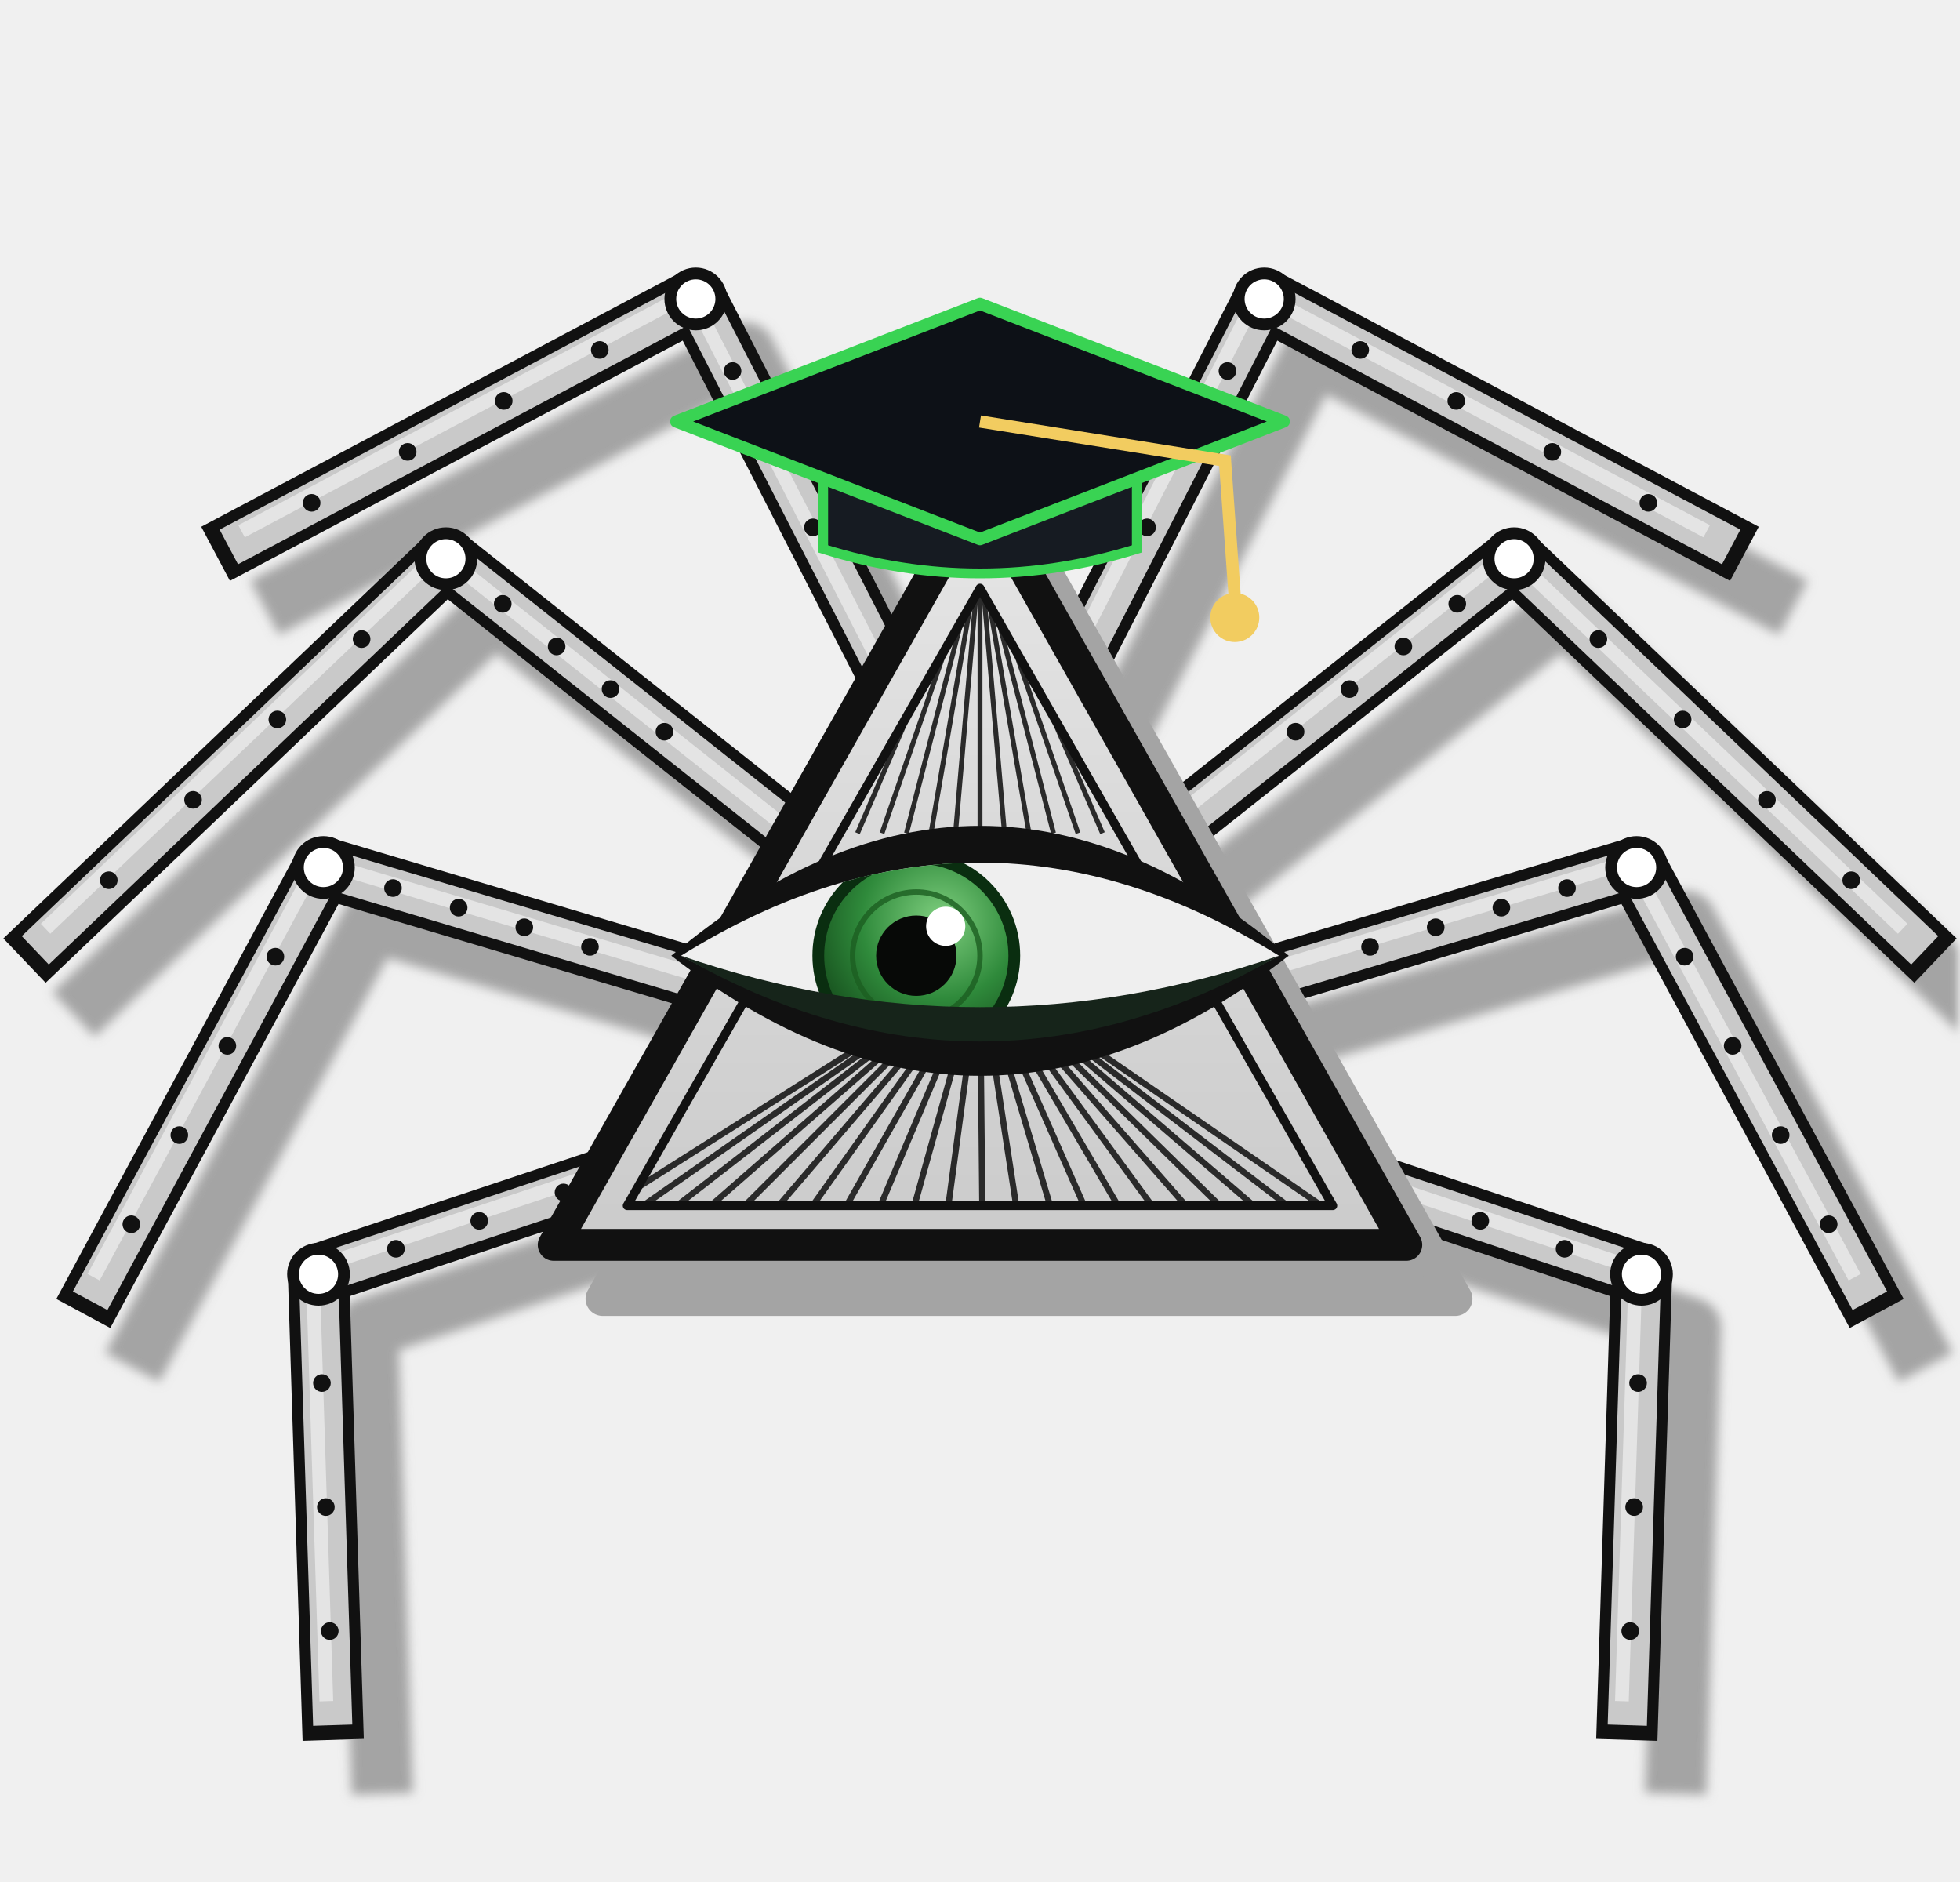
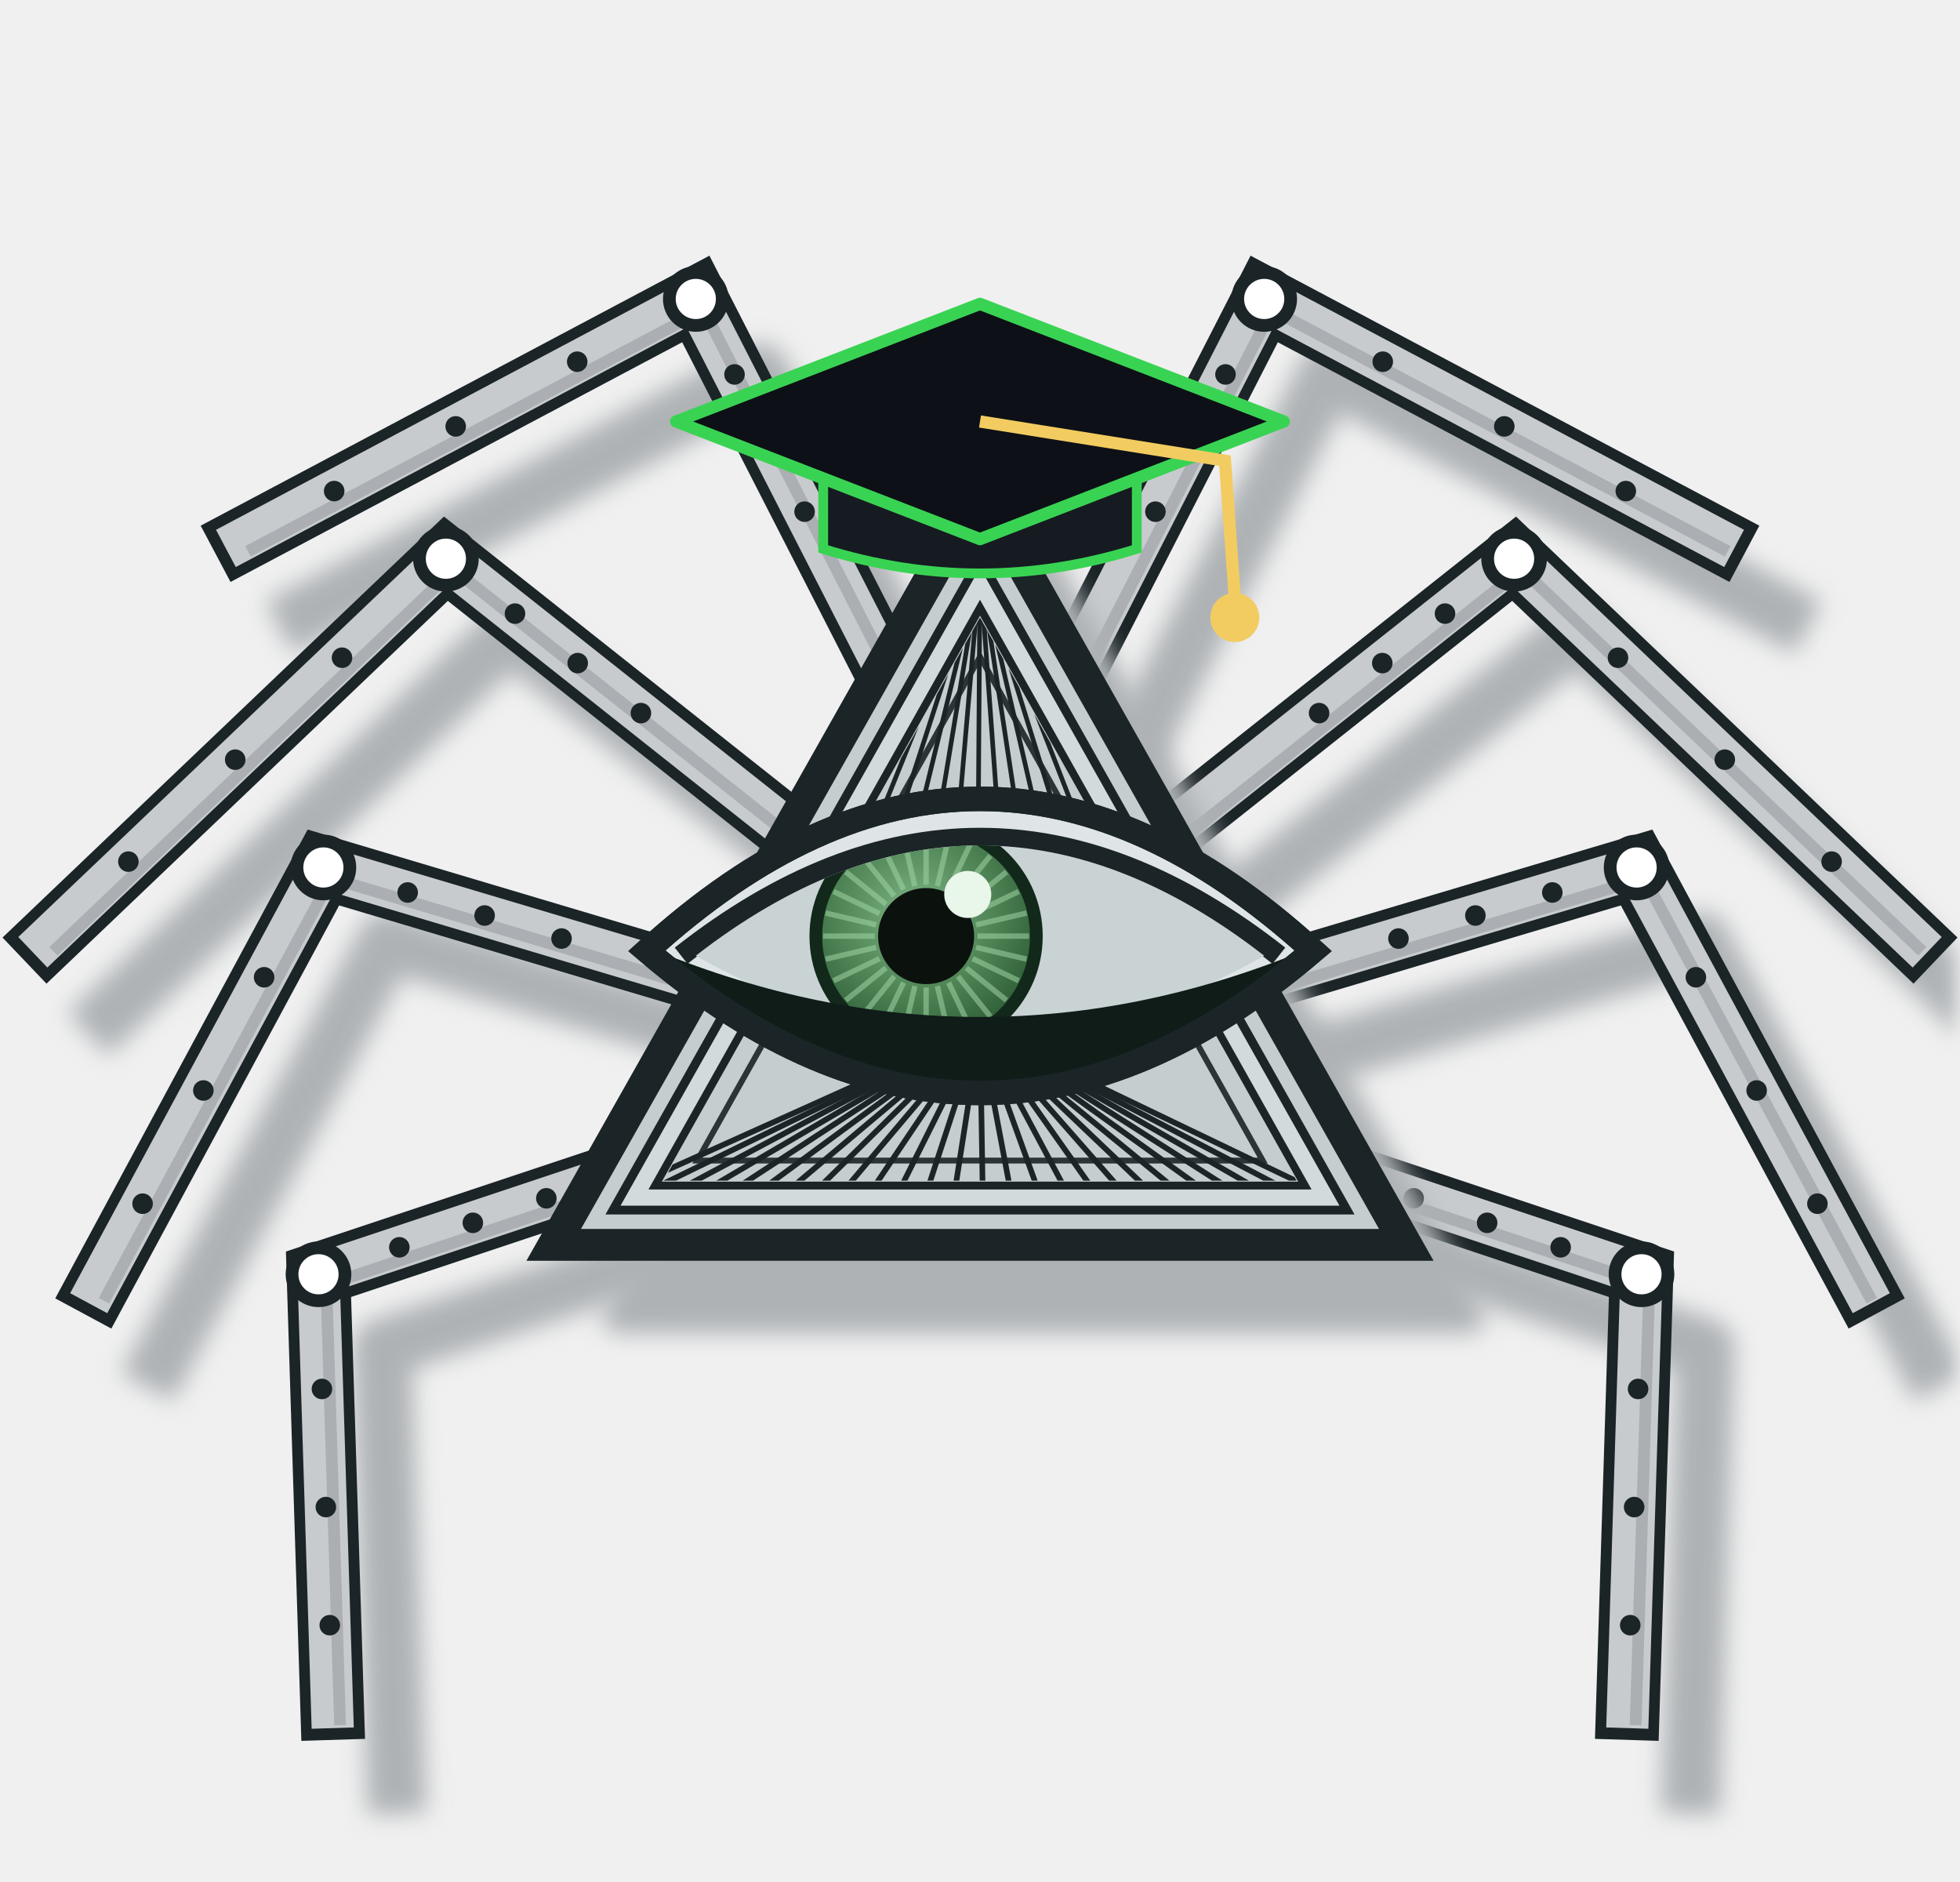
<svg xmlns="http://www.w3.org/2000/svg" viewBox="0 -50 400 384" width="400" height="384" role="img" aria-label="PRovidence wearing PhD in Bug Hunting">
  <defs>
-     <linearGradient id="spgrad-shell" x1="0" y1="0" x2="0" y2="1">
-       <stop offset="0" stop-color="#e6e6e6" />
-       <stop offset="1" stop-color="#cbcbcb" />
-     </linearGradient>
-     <filter id="spgrad-soft" x="-10%" y="-10%" width="120%" height="120%">
-       <feGaussianBlur stdDeviation="1.1" />
+     <filter id="spgrad-soft" x="-10%" y="-10%" width="125%" height="125%">
+       <feGaussianBlur stdDeviation="2.4" />
    </filter>
-     <radialGradient id="spgrad-iris" cx=".62" cy=".32" r=".8">
-       <stop offset="0" stop-color="#7fcf7f" />
-       <stop offset=".5" stop-color="#2f8a3b" />
-       <stop offset="1" stop-color="#0f3d14" />
+     <radialGradient id="spgrad-iris" cx=".45" cy=".4" r=".7">
+       <stop offset="0" stop-color="#7fb685" />
+       <stop offset=".55" stop-color="#4b8052" />
+       <stop offset="1" stop-color="#22502b" />
    </radialGradient>
  </defs>
  <g class="spgrad-all">
-     <g transform="translate(10 11)" filter="url(#spgrad-soft)">
-       <polyline points="215.0,95.0 258.0,11.0 356.0,63.0" fill="none" stroke="#a4a4a4" stroke-width="12.5" stroke-linejoin="round" />
-       <polyline points="232.0,125.0 309.0,64.0 395.0,146.0" fill="none" stroke="#a4a4a4" stroke-width="12.5" stroke-linejoin="round" />
-       <polyline points="240.0,155.0 334.0,127.0 383.0,218.0" fill="none" stroke="#a4a4a4" stroke-width="12.5" stroke-linejoin="round" />
-       <polyline points="245.0,180.0 335.0,210.0 332.0,305.0" fill="none" stroke="#a4a4a4" stroke-width="12.5" stroke-linejoin="round" />
-       <polyline points="185.0,95.0 142.0,11.0 44.0,63.0" fill="none" stroke="#a4a4a4" stroke-width="12.5" stroke-linejoin="round" />
-       <polyline points="168.0,125.0 91.0,64.0 5.0,146.0" fill="none" stroke="#a4a4a4" stroke-width="12.5" stroke-linejoin="round" />
-       <polyline points="160.0,155.0 66.0,127.0 17.0,218.0" fill="none" stroke="#a4a4a4" stroke-width="12.5" stroke-linejoin="round" />
-       <polyline points="155.0,180.0 65.0,210.0 68.0,305.0" fill="none" stroke="#a4a4a4" stroke-width="12.5" stroke-linejoin="round" />
-     </g>
-     <g class="leg">
-       <polyline points="215.0,95.0 258.0,11.0 356.0,63.0" fill="none" stroke="#111111" stroke-width="12.5" stroke-linejoin="round" />
-       <polyline points="215.0,95.0 258.0,11.0 353.3,61.6" fill="none" stroke="#c9c9c9" stroke-width="8" stroke-linejoin="round" />
-       <polyline points="216.7,91.6 258.0,11.0 349.5,59.6" fill="none" stroke="#e4e4e4" stroke-width="2.8" stroke-linejoin="round" transform="translate(-1.2,-1.2)" />
-       <circle cx="234.1" cy="57.6" r="1.8" fill="#111111" />
-       <circle cx="242.3" cy="41.7" r="1.8" fill="#111111" />
-       <circle cx="250.5" cy="25.7" r="1.8" fill="#111111" />
-       <circle cx="277.6" cy="21.4" r="1.8" fill="#111111" />
-       <circle cx="297.2" cy="31.8" r="1.8" fill="#111111" />
-       <circle cx="316.8" cy="42.2" r="1.8" fill="#111111" />
-       <circle cx="336.4" cy="52.6" r="1.8" fill="#111111" />
-       <circle cx="258" cy="11" r="5.2" fill="#ffffff" stroke="#111111" stroke-width="2.4" />
-     </g>
-     <g class="leg">
-       <polyline points="232.0,125.0 309.0,64.0 395.0,146.0" fill="none" stroke="#111111" stroke-width="12.5" stroke-linejoin="round" />
-       <polyline points="232.0,125.0 309.0,64.0 392.8,143.9" fill="none" stroke="#c9c9c9" stroke-width="8" stroke-linejoin="round" />
-       <polyline points="235.1,122.6 309.0,64.0 389.5,140.7" fill="none" stroke="#e4e4e4" stroke-width="2.8" stroke-linejoin="round" transform="translate(-1.2,-1.2)" />
-       <circle cx="264.4" cy="99.3" r="1.8" fill="#111111" />
-       <circle cx="275.4" cy="90.6" r="1.8" fill="#111111" />
-       <circle cx="286.4" cy="81.9" r="1.8" fill="#111111" />
-       <circle cx="297.4" cy="73.2" r="1.8" fill="#111111" />
-       <circle cx="326.2" cy="80.4" r="1.8" fill="#111111" />
-       <circle cx="343.4" cy="96.8" r="1.8" fill="#111111" />
-       <circle cx="360.6" cy="113.2" r="1.8" fill="#111111" />
-       <circle cx="377.8" cy="129.6" r="1.8" fill="#111111" />
-       <circle cx="309" cy="64" r="5.2" fill="#ffffff" stroke="#111111" stroke-width="2.4" />
-     </g>
-     <g class="leg">
-       <polyline points="240.0,155.0 334.0,127.0 383.0,218.0" fill="none" stroke="#111111" stroke-width="12.5" stroke-linejoin="round" />
-       <polyline points="240.0,155.0 334.0,127.0 381.6,215.4" fill="none" stroke="#c9c9c9" stroke-width="8" stroke-linejoin="round" />
-       <polyline points="243.8,153.9 334.0,127.0 379.7,211.8" fill="none" stroke="#e4e4e4" stroke-width="2.8" stroke-linejoin="round" transform="translate(-1.2,-1.2)" />
-       <circle cx="279.6" cy="143.2" r="1.8" fill="#111111" />
-       <circle cx="293.0" cy="139.2" r="1.8" fill="#111111" />
-       <circle cx="306.4" cy="135.2" r="1.8" fill="#111111" />
-       <circle cx="319.8" cy="131.2" r="1.8" fill="#111111" />
-       <circle cx="343.8" cy="145.2" r="1.8" fill="#111111" />
-       <circle cx="353.6" cy="163.4" r="1.8" fill="#111111" />
-       <circle cx="363.4" cy="181.6" r="1.8" fill="#111111" />
-       <circle cx="373.2" cy="199.8" r="1.8" fill="#111111" />
-       <circle cx="334" cy="127" r="5.2" fill="#ffffff" stroke="#111111" stroke-width="2.4" />
-     </g>
-     <g class="leg">
-       <polyline points="245.0,180.0 335.0,210.0 332.0,305.0" fill="none" stroke="#111111" stroke-width="12.5" stroke-linejoin="round" />
-       <polyline points="245.0,180.0 335.0,210.0 332.1,302.0" fill="none" stroke="#c9c9c9" stroke-width="8" stroke-linejoin="round" />
-       <polyline points="248.6,181.2 335.0,210.0 332.2,298.3" fill="none" stroke="#e4e4e4" stroke-width="2.8" stroke-linejoin="round" transform="translate(-1.2,-1.2)" />
-       <circle cx="285.1" cy="193.3" r="1.8" fill="#111111" />
-       <circle cx="302.1" cy="199.1" r="1.8" fill="#111111" />
-       <circle cx="319.3" cy="204.8" r="1.8" fill="#111111" />
-       <circle cx="334.3" cy="232.2" r="1.8" fill="#111111" />
-       <circle cx="333.5" cy="257.5" r="1.8" fill="#111111" />
-       <circle cx="332.7" cy="282.8" r="1.8" fill="#111111" />
-       <circle cx="335" cy="210" r="5.2" fill="#ffffff" stroke="#111111" stroke-width="2.4" />
-     </g>
-     <g class="leg">
-       <polyline points="185.0,95.0 142.0,11.0 44.0,63.0" fill="none" stroke="#111111" stroke-width="12.5" stroke-linejoin="round" />
-       <polyline points="185.0,95.0 142.0,11.0 46.7,61.6" fill="none" stroke="#c9c9c9" stroke-width="8" stroke-linejoin="round" />
-       <polyline points="183.3,91.6 142.0,11.0 50.5,59.6" fill="none" stroke="#e4e4e4" stroke-width="2.8" stroke-linejoin="round" transform="translate(-1.2,-1.2)" />
-       <circle cx="165.9" cy="57.6" r="1.8" fill="#111111" />
-       <circle cx="157.7" cy="41.7" r="1.8" fill="#111111" />
-       <circle cx="149.5" cy="25.7" r="1.8" fill="#111111" />
-       <circle cx="122.4" cy="21.4" r="1.8" fill="#111111" />
-       <circle cx="102.8" cy="31.8" r="1.8" fill="#111111" />
-       <circle cx="83.2" cy="42.2" r="1.8" fill="#111111" />
-       <circle cx="63.6" cy="52.6" r="1.8" fill="#111111" />
-       <circle cx="142" cy="11" r="5.2" fill="#ffffff" stroke="#111111" stroke-width="2.4" />
-     </g>
-     <g class="leg">
-       <polyline points="168.0,125.0 91.0,64.0 5.0,146.0" fill="none" stroke="#111111" stroke-width="12.5" stroke-linejoin="round" />
-       <polyline points="168.0,125.0 91.0,64.0 7.2,143.9" fill="none" stroke="#c9c9c9" stroke-width="8" stroke-linejoin="round" />
-       <polyline points="164.9,122.6 91.0,64.0 10.5,140.7" fill="none" stroke="#e4e4e4" stroke-width="2.8" stroke-linejoin="round" transform="translate(-1.2,-1.2)" />
-       <circle cx="135.6" cy="99.3" r="1.8" fill="#111111" />
-       <circle cx="124.6" cy="90.6" r="1.8" fill="#111111" />
-       <circle cx="113.6" cy="81.9" r="1.8" fill="#111111" />
-       <circle cx="102.6" cy="73.2" r="1.8" fill="#111111" />
-       <circle cx="73.8" cy="80.4" r="1.8" fill="#111111" />
-       <circle cx="56.6" cy="96.8" r="1.8" fill="#111111" />
-       <circle cx="39.4" cy="113.2" r="1.8" fill="#111111" />
-       <circle cx="22.2" cy="129.6" r="1.8" fill="#111111" />
-       <circle cx="91" cy="64" r="5.2" fill="#ffffff" stroke="#111111" stroke-width="2.4" />
-     </g>
-     <g class="leg">
-       <polyline points="160.0,155.0 66.0,127.0 17.0,218.0" fill="none" stroke="#111111" stroke-width="12.5" stroke-linejoin="round" />
-       <polyline points="160.0,155.0 66.0,127.0 18.4,215.4" fill="none" stroke="#c9c9c9" stroke-width="8" stroke-linejoin="round" />
-       <polyline points="156.2,153.9 66.0,127.0 20.3,211.8" fill="none" stroke="#e4e4e4" stroke-width="2.8" stroke-linejoin="round" transform="translate(-1.2,-1.2)" />
-       <circle cx="120.4" cy="143.2" r="1.8" fill="#111111" />
-       <circle cx="107.0" cy="139.2" r="1.8" fill="#111111" />
-       <circle cx="93.6" cy="135.2" r="1.8" fill="#111111" />
-       <circle cx="80.2" cy="131.2" r="1.8" fill="#111111" />
-       <circle cx="56.2" cy="145.2" r="1.8" fill="#111111" />
-       <circle cx="46.4" cy="163.4" r="1.8" fill="#111111" />
-       <circle cx="36.6" cy="181.6" r="1.8" fill="#111111" />
-       <circle cx="26.8" cy="199.8" r="1.8" fill="#111111" />
-       <circle cx="66" cy="127" r="5.2" fill="#ffffff" stroke="#111111" stroke-width="2.4" />
-     </g>
-     <g class="leg">
-       <polyline points="155.0,180.0 65.0,210.0 68.0,305.0" fill="none" stroke="#111111" stroke-width="12.5" stroke-linejoin="round" />
-       <polyline points="155.0,180.0 65.0,210.0 67.9,302.0" fill="none" stroke="#c9c9c9" stroke-width="8" stroke-linejoin="round" />
-       <polyline points="151.4,181.2 65.0,210.0 67.8,298.3" fill="none" stroke="#e4e4e4" stroke-width="2.8" stroke-linejoin="round" transform="translate(-1.2,-1.2)" />
-       <circle cx="115.0" cy="193.3" r="1.8" fill="#111111" />
-       <circle cx="97.8" cy="199.1" r="1.8" fill="#111111" />
-       <circle cx="80.8" cy="204.8" r="1.8" fill="#111111" />
-       <circle cx="65.7" cy="232.2" r="1.8" fill="#111111" />
-       <circle cx="66.5" cy="257.5" r="1.8" fill="#111111" />
-       <circle cx="67.3" cy="282.8" r="1.8" fill="#111111" />
-       <circle cx="65" cy="210" r="5.2" fill="#ffffff" stroke="#111111" stroke-width="2.4" />
+     <g transform="translate(13 15)" filter="url(#spgrad-soft)">
+       <polyline points="215.0,95.0 258.0,11.0 356.0,63.0" fill="none" stroke="#aeb2b5" stroke-width="12" stroke-linejoin="round" />
+       <polyline points="232.0,125.0 309.0,64.0 395.0,146.0" fill="none" stroke="#aeb2b5" stroke-width="12" stroke-linejoin="round" />
+       <polyline points="240.0,155.0 334.0,127.0 383.0,218.0" fill="none" stroke="#aeb2b5" stroke-width="12" stroke-linejoin="round" />
+       <polyline points="245.0,180.0 335.0,210.0 332.0,305.0" fill="none" stroke="#aeb2b5" stroke-width="12" stroke-linejoin="round" />
+       <polyline points="185.0,95.0 142.0,11.0 44.0,63.0" fill="none" stroke="#aeb2b5" stroke-width="12" stroke-linejoin="round" />
+       <polyline points="168.0,125.0 91.0,64.0 5.0,146.0" fill="none" stroke="#aeb2b5" stroke-width="12" stroke-linejoin="round" />
+       <polyline points="160.0,155.0 66.0,127.0 17.0,218.0" fill="none" stroke="#aeb2b5" stroke-width="12" stroke-linejoin="round" />
+       <polyline points="155.0,180.0 65.0,210.0 68.0,305.0" fill="none" stroke="#aeb2b5" stroke-width="12" stroke-linejoin="round" />
+     </g>
+     <g class="leg">
+       <polyline points="215.0,95.0 258.0,11.0 356.0,63.0" fill="none" stroke="#1b2427" stroke-width="13" stroke-linejoin="miter" stroke-miterlimit="3" />
+       <polyline points="215.0,95.0 258.0,11.0 353.9,61.9" fill="none" stroke="#c8cbce" stroke-width="8.6" stroke-linejoin="miter" stroke-miterlimit="3" />
+       <polyline points="216.3,92.5 258.0,11.0 351.0,60.3" fill="none" stroke="#a6a9ad" stroke-width="2.4" stroke-linejoin="round" transform="translate(1.6 2.2)" opacity=".85" />
+       <circle cx="235.8" cy="54.4" r="2.1" fill="#1b2427" />
+       <circle cx="242.9" cy="40.4" r="2.1" fill="#1b2427" />
+       <circle cx="250.1" cy="26.4" r="2.1" fill="#1b2427" />
+       <circle cx="282.2" cy="23.8" r="2.1" fill="#1b2427" />
+       <circle cx="307.0" cy="37.0" r="2.1" fill="#1b2427" />
+       <circle cx="331.8" cy="50.2" r="2.1" fill="#1b2427" />
+       <circle cx="258" cy="11" r="5.4" fill="#ffffff" stroke="#1b2427" stroke-width="2.6" />
+     </g>
+     <g class="leg">
+       <polyline points="232.0,125.0 309.0,64.0 395.0,146.0" fill="none" stroke="#1b2427" stroke-width="13" stroke-linejoin="miter" stroke-miterlimit="3" />
+       <polyline points="232.0,125.0 309.0,64.0 393.3,144.3" fill="none" stroke="#c8cbce" stroke-width="8.6" stroke-linejoin="miter" stroke-miterlimit="3" />
+       <polyline points="234.3,123.2 309.0,64.0 390.7,141.9" fill="none" stroke="#a6a9ad" stroke-width="2.4" stroke-linejoin="round" transform="translate(1.6 2.2)" opacity=".85" />
+       <circle cx="269.2" cy="95.5" r="2.1" fill="#1b2427" />
+       <circle cx="282.1" cy="85.3" r="2.1" fill="#1b2427" />
+       <circle cx="294.9" cy="75.2" r="2.1" fill="#1b2427" />
+       <circle cx="330.2" cy="84.2" r="2.1" fill="#1b2427" />
+       <circle cx="352.0" cy="105.0" r="2.1" fill="#1b2427" />
+       <circle cx="373.8" cy="125.8" r="2.1" fill="#1b2427" />
+       <circle cx="309" cy="64" r="5.4" fill="#ffffff" stroke="#1b2427" stroke-width="2.6" />
+     </g>
+     <g class="leg">
+       <polyline points="240.0,155.0 334.0,127.0 383.0,218.0" fill="none" stroke="#1b2427" stroke-width="13" stroke-linejoin="miter" stroke-miterlimit="3" />
+       <polyline points="240.0,155.0 334.0,127.0 381.9,215.9" fill="none" stroke="#c8cbce" stroke-width="8.6" stroke-linejoin="miter" stroke-miterlimit="3" />
+       <polyline points="242.8,154.2 334.0,127.0 380.4,213.2" fill="none" stroke="#a6a9ad" stroke-width="2.4" stroke-linejoin="round" transform="translate(1.6 2.2)" opacity=".85" />
+       <circle cx="285.4" cy="141.5" r="2.1" fill="#1b2427" />
+       <circle cx="301.1" cy="136.8" r="2.1" fill="#1b2427" />
+       <circle cx="316.8" cy="132.1" r="2.1" fill="#1b2427" />
+       <circle cx="346.1" cy="149.4" r="2.1" fill="#1b2427" />
+       <circle cx="358.5" cy="172.5" r="2.1" fill="#1b2427" />
+       <circle cx="370.9" cy="195.6" r="2.1" fill="#1b2427" />
+       <circle cx="334" cy="127" r="5.4" fill="#ffffff" stroke="#1b2427" stroke-width="2.6" />
+     </g>
+     <g class="leg">
+       <polyline points="245.0,180.0 335.0,210.0 332.0,305.0" fill="none" stroke="#1b2427" stroke-width="13" stroke-linejoin="miter" stroke-miterlimit="3" />
+       <polyline points="245.0,180.0 335.0,210.0 332.1,302.6" fill="none" stroke="#c8cbce" stroke-width="8.6" stroke-linejoin="miter" stroke-miterlimit="3" />
+       <polyline points="247.7,180.9 335.0,210.0 332.2,299.8" fill="none" stroke="#a6a9ad" stroke-width="2.4" stroke-linejoin="round" transform="translate(1.6 2.2)" opacity=".85" />
+       <circle cx="288.5" cy="194.5" r="2.1" fill="#1b2427" />
+       <circle cx="303.5" cy="199.5" r="2.1" fill="#1b2427" />
+       <circle cx="318.5" cy="204.5" r="2.1" fill="#1b2427" />
+       <circle cx="334.3" cy="233.4" r="2.1" fill="#1b2427" />
+       <circle cx="333.5" cy="257.5" r="2.1" fill="#1b2427" />
+       <circle cx="332.7" cy="281.6" r="2.1" fill="#1b2427" />
+       <circle cx="335" cy="210" r="5.4" fill="#ffffff" stroke="#1b2427" stroke-width="2.6" />
+     </g>
+     <g class="leg">
+       <polyline points="185.0,95.0 142.0,11.0 44.0,63.0" fill="none" stroke="#1b2427" stroke-width="13" stroke-linejoin="miter" stroke-miterlimit="3" />
+       <polyline points="185.0,95.0 142.0,11.0 46.1,61.9" fill="none" stroke="#c8cbce" stroke-width="8.6" stroke-linejoin="miter" stroke-miterlimit="3" />
+       <polyline points="183.7,92.5 142.0,11.0 49.0,60.3" fill="none" stroke="#a6a9ad" stroke-width="2.4" stroke-linejoin="round" transform="translate(1.6 2.2)" opacity=".85" />
+       <circle cx="164.2" cy="54.4" r="2.1" fill="#1b2427" />
+       <circle cx="157.1" cy="40.4" r="2.1" fill="#1b2427" />
+       <circle cx="149.9" cy="26.4" r="2.1" fill="#1b2427" />
+       <circle cx="117.8" cy="23.8" r="2.1" fill="#1b2427" />
+       <circle cx="93.0" cy="37.0" r="2.1" fill="#1b2427" />
+       <circle cx="68.2" cy="50.2" r="2.1" fill="#1b2427" />
+       <circle cx="142" cy="11" r="5.4" fill="#ffffff" stroke="#1b2427" stroke-width="2.6" />
+     </g>
+     <g class="leg">
+       <polyline points="168.0,125.0 91.0,64.0 5.0,146.0" fill="none" stroke="#1b2427" stroke-width="13" stroke-linejoin="miter" stroke-miterlimit="3" />
+       <polyline points="168.0,125.0 91.0,64.0 6.7,144.3" fill="none" stroke="#c8cbce" stroke-width="8.6" stroke-linejoin="miter" stroke-miterlimit="3" />
+       <polyline points="165.7,123.2 91.0,64.0 9.3,141.9" fill="none" stroke="#a6a9ad" stroke-width="2.4" stroke-linejoin="round" transform="translate(1.6 2.2)" opacity=".85" />
+       <circle cx="130.8" cy="95.5" r="2.1" fill="#1b2427" />
+       <circle cx="117.9" cy="85.3" r="2.1" fill="#1b2427" />
+       <circle cx="105.1" cy="75.2" r="2.1" fill="#1b2427" />
+       <circle cx="69.8" cy="84.2" r="2.1" fill="#1b2427" />
+       <circle cx="48.0" cy="105.0" r="2.1" fill="#1b2427" />
+       <circle cx="26.2" cy="125.8" r="2.1" fill="#1b2427" />
+       <circle cx="91" cy="64" r="5.4" fill="#ffffff" stroke="#1b2427" stroke-width="2.6" />
+     </g>
+     <g class="leg">
+       <polyline points="160.0,155.0 66.0,127.0 17.0,218.0" fill="none" stroke="#1b2427" stroke-width="13" stroke-linejoin="miter" stroke-miterlimit="3" />
+       <polyline points="160.0,155.0 66.0,127.0 18.1,215.9" fill="none" stroke="#c8cbce" stroke-width="8.6" stroke-linejoin="miter" stroke-miterlimit="3" />
+       <polyline points="157.2,154.2 66.0,127.0 19.6,213.2" fill="none" stroke="#a6a9ad" stroke-width="2.4" stroke-linejoin="round" transform="translate(1.6 2.2)" opacity=".85" />
+       <circle cx="114.6" cy="141.5" r="2.1" fill="#1b2427" />
+       <circle cx="98.9" cy="136.8" r="2.1" fill="#1b2427" />
+       <circle cx="83.2" cy="132.1" r="2.1" fill="#1b2427" />
+       <circle cx="53.9" cy="149.4" r="2.1" fill="#1b2427" />
+       <circle cx="41.5" cy="172.5" r="2.1" fill="#1b2427" />
+       <circle cx="29.1" cy="195.6" r="2.1" fill="#1b2427" />
+       <circle cx="66" cy="127" r="5.4" fill="#ffffff" stroke="#1b2427" stroke-width="2.6" />
+     </g>
+     <g class="leg">
+       <polyline points="155.0,180.0 65.0,210.0 68.0,305.0" fill="none" stroke="#1b2427" stroke-width="13" stroke-linejoin="miter" stroke-miterlimit="3" />
+       <polyline points="155.0,180.0 65.0,210.0 67.9,302.6" fill="none" stroke="#c8cbce" stroke-width="8.6" stroke-linejoin="miter" stroke-miterlimit="3" />
+       <polyline points="152.3,180.9 65.0,210.0 67.8,299.8" fill="none" stroke="#a6a9ad" stroke-width="2.4" stroke-linejoin="round" transform="translate(1.6 2.2)" opacity=".85" />
+       <circle cx="111.5" cy="194.5" r="2.1" fill="#1b2427" />
+       <circle cx="96.5" cy="199.5" r="2.1" fill="#1b2427" />
+       <circle cx="81.5" cy="204.5" r="2.1" fill="#1b2427" />
+       <circle cx="65.7" cy="233.4" r="2.1" fill="#1b2427" />
+       <circle cx="66.5" cy="257.5" r="2.1" fill="#1b2427" />
+       <circle cx="67.3" cy="281.6" r="2.1" fill="#1b2427" />
+       <circle cx="65" cy="210" r="5.4" fill="#ffffff" stroke="#1b2427" stroke-width="2.6" />
    </g>
    <g class="body">
-       <polygon points="200.0,50.0 287.0,204.0 113.0,204.0" fill="#a4a4a4" stroke="#a4a4a4" stroke-width="7" stroke-linejoin="round" transform="translate(10 11)" />
-       <polygon points="200.0,50.0 287.0,204.0 113.0,204.0" fill="url(#spgrad-shell)" stroke="#111111" stroke-width="6.5" stroke-linejoin="round" />
+       <polygon points="200.0,50.0 287.0,204.0 113.0,204.0" fill="#aeb2b5" stroke="#aeb2b5" stroke-width="6" stroke-linejoin="round" transform="translate(13 15)" filter="url(#spgrad-soft)" />
+       <polygon points="200.0,50.0 287.0,204.0 113.0,204.0" fill="#c5cdcf" stroke="#1b2427" stroke-width="6.5" stroke-linejoin="miter" />
+       <polygon points="200.0,64.0 274.9,196.9 125.1,196.9" fill="#d3dadb" stroke="#1b2427" stroke-width="1.8" stroke-linejoin="miter" />
+       <polygon points="200.0,74.0 266.3,191.9 133.7,191.9" fill="#c5cdcf" stroke="#1b2427" stroke-width="1.6" stroke-linejoin="miter" />
      <clipPath id="spgrad-in">
-         <polygon points="200,70 128,196 272,196" />
+         <polygon points="200.0,76.0 264.6,190.9 135.4,190.9" />
      </clipPath>
      <clipPath id="spgrad-sclera">
-         <path d="M139 137 Q200 99 261 137 Q200 170 139 137 Z" />
+         <path d="M142 145 Q200 100 258 145 Q200 178 142 145 Z" />
      </clipPath>
      <g clip-path="url(#spgrad-in)">
-         <line x1="200" y1="148" x2="118.0" y2="200" stroke="#2a2a2a" stroke-width="1.25" />
-         <line x1="200" y1="148" x2="125.5" y2="200" stroke="#2a2a2a" stroke-width="1.25" />
-         <line x1="200" y1="148" x2="133.0" y2="200" stroke="#2a2a2a" stroke-width="1.25" />
-         <line x1="200" y1="148" x2="140.5" y2="200" stroke="#2a2a2a" stroke-width="1.25" />
-         <line x1="200" y1="148" x2="148.0" y2="200" stroke="#2a2a2a" stroke-width="1.25" />
-         <line x1="200" y1="148" x2="155.5" y2="200" stroke="#2a2a2a" stroke-width="1.25" />
-         <line x1="200" y1="148" x2="163.0" y2="200" stroke="#2a2a2a" stroke-width="1.25" />
-         <line x1="200" y1="148" x2="170.5" y2="200" stroke="#2a2a2a" stroke-width="1.25" />
-         <line x1="200" y1="148" x2="178.0" y2="200" stroke="#2a2a2a" stroke-width="1.25" />
-         <line x1="200" y1="148" x2="185.5" y2="200" stroke="#2a2a2a" stroke-width="1.25" />
-         <line x1="200" y1="148" x2="193.0" y2="200" stroke="#2a2a2a" stroke-width="1.25" />
-         <line x1="200" y1="148" x2="200.5" y2="200" stroke="#2a2a2a" stroke-width="1.25" />
-         <line x1="200" y1="148" x2="208.0" y2="200" stroke="#2a2a2a" stroke-width="1.25" />
-         <line x1="200" y1="148" x2="215.5" y2="200" stroke="#2a2a2a" stroke-width="1.25" />
-         <line x1="200" y1="148" x2="223.0" y2="200" stroke="#2a2a2a" stroke-width="1.25" />
-         <line x1="200" y1="148" x2="230.5" y2="200" stroke="#2a2a2a" stroke-width="1.25" />
-         <line x1="200" y1="148" x2="238.0" y2="200" stroke="#2a2a2a" stroke-width="1.25" />
-         <line x1="200" y1="148" x2="245.5" y2="200" stroke="#2a2a2a" stroke-width="1.25" />
-         <line x1="200" y1="148" x2="253.0" y2="200" stroke="#2a2a2a" stroke-width="1.25" />
-         <line x1="200" y1="148" x2="260.5" y2="200" stroke="#2a2a2a" stroke-width="1.25" />
-         <line x1="200" y1="148" x2="268.0" y2="200" stroke="#2a2a2a" stroke-width="1.25" />
-         <line x1="200" y1="148" x2="275.5" y2="200" stroke="#2a2a2a" stroke-width="1.25" />
-         <line x1="200" y1="62" x2="170" y2="120" stroke="#2a2a2a" stroke-width="1" />
-         <line x1="200" y1="62" x2="175" y2="120" stroke="#2a2a2a" stroke-width="1" />
-         <line x1="200" y1="62" x2="180" y2="120" stroke="#2a2a2a" stroke-width="1" />
-         <line x1="200" y1="62" x2="185" y2="120" stroke="#2a2a2a" stroke-width="1" />
-         <line x1="200" y1="62" x2="190" y2="120" stroke="#2a2a2a" stroke-width="1" />
-         <line x1="200" y1="62" x2="195" y2="120" stroke="#2a2a2a" stroke-width="1" />
-         <line x1="200" y1="62" x2="200" y2="120" stroke="#2a2a2a" stroke-width="1" />
-         <line x1="200" y1="62" x2="205" y2="120" stroke="#2a2a2a" stroke-width="1" />
-         <line x1="200" y1="62" x2="210" y2="120" stroke="#2a2a2a" stroke-width="1" />
-         <line x1="200" y1="62" x2="215" y2="120" stroke="#2a2a2a" stroke-width="1" />
-         <line x1="200" y1="62" x2="220" y2="120" stroke="#2a2a2a" stroke-width="1" />
-         <line x1="200" y1="62" x2="225" y2="120" stroke="#2a2a2a" stroke-width="1" />
-         <line x1="200" y1="62" x2="230" y2="120" stroke="#2a2a2a" stroke-width="1" />
+         <line x1="200" y1="66" x2="172.0" y2="124" stroke="#1b2427" stroke-width=".95" />
+         <line x1="200" y1="66" x2="176.6" y2="124" stroke="#1b2427" stroke-width=".95" />
+         <line x1="200" y1="66" x2="181.2" y2="124" stroke="#1b2427" stroke-width=".95" />
+         <line x1="200" y1="66" x2="185.8" y2="124" stroke="#1b2427" stroke-width=".95" />
+         <line x1="200" y1="66" x2="190.4" y2="124" stroke="#1b2427" stroke-width=".95" />
+         <line x1="200" y1="66" x2="195.0" y2="124" stroke="#1b2427" stroke-width=".95" />
+         <line x1="200" y1="66" x2="199.6" y2="124" stroke="#1b2427" stroke-width=".95" />
+         <line x1="200" y1="66" x2="204.2" y2="124" stroke="#1b2427" stroke-width=".95" />
+         <line x1="200" y1="66" x2="208.8" y2="124" stroke="#1b2427" stroke-width=".95" />
+         <line x1="200" y1="66" x2="213.4" y2="124" stroke="#1b2427" stroke-width=".95" />
+         <line x1="200" y1="66" x2="218.0" y2="124" stroke="#1b2427" stroke-width=".95" />
+         <line x1="200" y1="66" x2="222.6" y2="124" stroke="#1b2427" stroke-width=".95" />
+         <line x1="200" y1="66" x2="227.2" y2="124" stroke="#1b2427" stroke-width=".95" />
+         <line x1="200" y1="160" x2="120.0" y2="196" stroke="#1b2427" stroke-width="1.15" />
+         <line x1="200" y1="160" x2="126.2" y2="196" stroke="#1b2427" stroke-width="1.15" />
+         <line x1="200" y1="160" x2="132.4" y2="196" stroke="#1b2427" stroke-width="1.15" />
+         <line x1="200" y1="160" x2="138.6" y2="196" stroke="#1b2427" stroke-width="1.15" />
+         <line x1="200" y1="160" x2="144.8" y2="196" stroke="#1b2427" stroke-width="1.15" />
+         <line x1="200" y1="160" x2="151.0" y2="196" stroke="#1b2427" stroke-width="1.15" />
+         <line x1="200" y1="160" x2="157.2" y2="196" stroke="#1b2427" stroke-width="1.15" />
+         <line x1="200" y1="160" x2="163.4" y2="196" stroke="#1b2427" stroke-width="1.15" />
+         <line x1="200" y1="160" x2="169.6" y2="196" stroke="#1b2427" stroke-width="1.15" />
+         <line x1="200" y1="160" x2="175.8" y2="196" stroke="#1b2427" stroke-width="1.15" />
+         <line x1="200" y1="160" x2="182.0" y2="196" stroke="#1b2427" stroke-width="1.15" />
+         <line x1="200" y1="160" x2="188.2" y2="196" stroke="#1b2427" stroke-width="1.15" />
+         <line x1="200" y1="160" x2="194.4" y2="196" stroke="#1b2427" stroke-width="1.15" />
+         <line x1="200" y1="160" x2="200.6" y2="196" stroke="#1b2427" stroke-width="1.15" />
+         <line x1="200" y1="160" x2="206.8" y2="196" stroke="#1b2427" stroke-width="1.15" />
+         <line x1="200" y1="160" x2="213.0" y2="196" stroke="#1b2427" stroke-width="1.15" />
+         <line x1="200" y1="160" x2="219.2" y2="196" stroke="#1b2427" stroke-width="1.15" />
+         <line x1="200" y1="160" x2="225.4" y2="196" stroke="#1b2427" stroke-width="1.15" />
+         <line x1="200" y1="160" x2="231.6" y2="196" stroke="#1b2427" stroke-width="1.15" />
+         <line x1="200" y1="160" x2="237.8" y2="196" stroke="#1b2427" stroke-width="1.15" />
+         <line x1="200" y1="160" x2="244.0" y2="196" stroke="#1b2427" stroke-width="1.15" />
+         <line x1="200" y1="160" x2="250.2" y2="196" stroke="#1b2427" stroke-width="1.15" />
+         <line x1="200" y1="160" x2="256.4" y2="196" stroke="#1b2427" stroke-width="1.15" />
+         <line x1="200" y1="160" x2="262.6" y2="196" stroke="#1b2427" stroke-width="1.15" />
+         <line x1="200" y1="160" x2="268.8" y2="196" stroke="#1b2427" stroke-width="1.15" />
+         <line x1="200" y1="160" x2="275.0" y2="196" stroke="#1b2427" stroke-width="1.15" />
      </g>
-       <polygon points="200,70 128,196 272,196" fill="none" stroke="#111111" stroke-width="1.8" stroke-linejoin="round" />
-       <g transform="translate(0 8)">
-         <path d="M137 137 Q200 84 263 137 Q200 186 137 137 Z" fill="#111111" />
-         <path d="M139 137 Q200 99 261 137 Q200 170 139 137 Z" fill="#efefef" />
-         <g clip-path="url(#spgrad-sclera)">
-           <g>
-             <circle cx="187" cy="137" r="20" fill="url(#spgrad-iris)" stroke="#0a2e10" stroke-width="2.4" />
-             <circle cx="187" cy="137" r="13" fill="none" stroke="#1b5e20" stroke-width="1.1" opacity=".8" />
-             <circle cx="187" cy="137" r="8.2" fill="#070907" />
-             <circle cx="193" cy="131" r="4" fill="#ffffff" />
+       <polygon points="200.0,84.0 257.7,186.8 142.3,186.8" fill="none" stroke="#1b2427" stroke-width="1.2" stroke-linejoin="miter" opacity=".9" />
+       <path d="M132 144 Q200 82 268 144 Q200 202 132 144 Z" fill="#dfe5e6" stroke="#1b2427" stroke-width="5" />
+       <path d="M139 145 Q200 97 261 145" fill="none" stroke="#1b2427" stroke-width="4.2" />
+       <path d="M142 145 Q200 100 258 145 Q200 178 142 145 Z" fill="#c9d3d4" />
+       <g clip-path="url(#spgrad-sclera)">
+         <g>
+           <circle cx="189" cy="141" r="22.5" fill="url(#spgrad-iris)" />
+           <g stroke="#9fd4a4" stroke-width="1.1" opacity=".55">
+             <line x1="199.5" y1="141.0" x2="210.0" y2="141.0" />
+             <line x1="199.2" y1="143.3" x2="209.5" y2="145.7" />
+             <line x1="198.5" y1="145.6" x2="207.9" y2="150.1" />
+             <line x1="197.2" y1="147.5" x2="205.4" y2="154.1" />
+             <line x1="195.5" y1="149.2" x2="202.1" y2="157.4" />
+             <line x1="193.6" y1="150.5" x2="198.1" y2="159.9" />
+             <line x1="191.3" y1="151.2" x2="193.7" y2="161.5" />
+             <line x1="189.0" y1="151.5" x2="189.0" y2="162.0" />
+             <line x1="186.7" y1="151.2" x2="184.3" y2="161.5" />
+             <line x1="184.4" y1="150.5" x2="179.9" y2="159.9" />
+             <line x1="182.5" y1="149.2" x2="175.9" y2="157.4" />
+             <line x1="180.8" y1="147.5" x2="172.6" y2="154.1" />
+             <line x1="179.5" y1="145.6" x2="170.1" y2="150.1" />
+             <line x1="178.8" y1="143.3" x2="168.5" y2="145.7" />
+             <line x1="178.5" y1="141.0" x2="168.0" y2="141.0" />
+             <line x1="178.8" y1="138.7" x2="168.5" y2="136.3" />
+             <line x1="179.5" y1="136.4" x2="170.1" y2="131.9" />
+             <line x1="180.8" y1="134.5" x2="172.6" y2="127.9" />
+             <line x1="182.5" y1="132.8" x2="175.9" y2="124.6" />
+             <line x1="184.4" y1="131.5" x2="179.9" y2="122.1" />
+             <line x1="186.7" y1="130.8" x2="184.3" y2="120.5" />
+             <line x1="189.0" y1="130.5" x2="189.0" y2="120.0" />
+             <line x1="191.3" y1="130.8" x2="193.7" y2="120.5" />
+             <line x1="193.6" y1="131.5" x2="198.1" y2="122.1" />
+             <line x1="195.5" y1="132.8" x2="202.1" y2="124.6" />
+             <line x1="197.2" y1="134.5" x2="205.4" y2="127.9" />
+             <line x1="198.5" y1="136.4" x2="207.9" y2="131.9" />
+             <line x1="199.2" y1="138.7" x2="209.5" y2="136.3" />
          </g>
+           <circle cx="189" cy="141" r="22.5" fill="none" stroke="#11281a" stroke-width="2.6" />
+           <circle cx="189" cy="141" r="9.8" fill="#0b120e" />
+           <circle cx="197.5" cy="132.5" r="4.8" fill="#e9f6ea" />
        </g>
-         <path d="M139 137 Q200 172 261 137 Q200 158 139 137 Z" fill="#16241a" />
      </g>
+       <path d="M134 144 Q200 202 266 144 Q200 171 134 144 Z" fill="#0f1c18" />
+       <path d="M132 144 Q200 82 268 144 Q200 202 132 144 Z" fill="none" stroke="#1b2427" stroke-width="5" />
    </g>
    <g transform="translate(0 10)">
      <g>
        <path d="M168 34 L168 52 Q200 62 232 52 L232 34 Z" fill="#161b22" stroke="#39d353" stroke-width="2" />
        <path d="M138 26 L200 2 L262 26 L200 50 Z" fill="#0d1117" stroke="#39d353" stroke-width="2.5" stroke-linejoin="round" />
        <path d="M200 26 L250 34 L252 62" stroke="#f2cc60" stroke-width="2.5" fill="none" />
        <circle cx="252" cy="66" r="5" fill="#f2cc60" />
      </g>
    </g>
  </g>
</svg>
